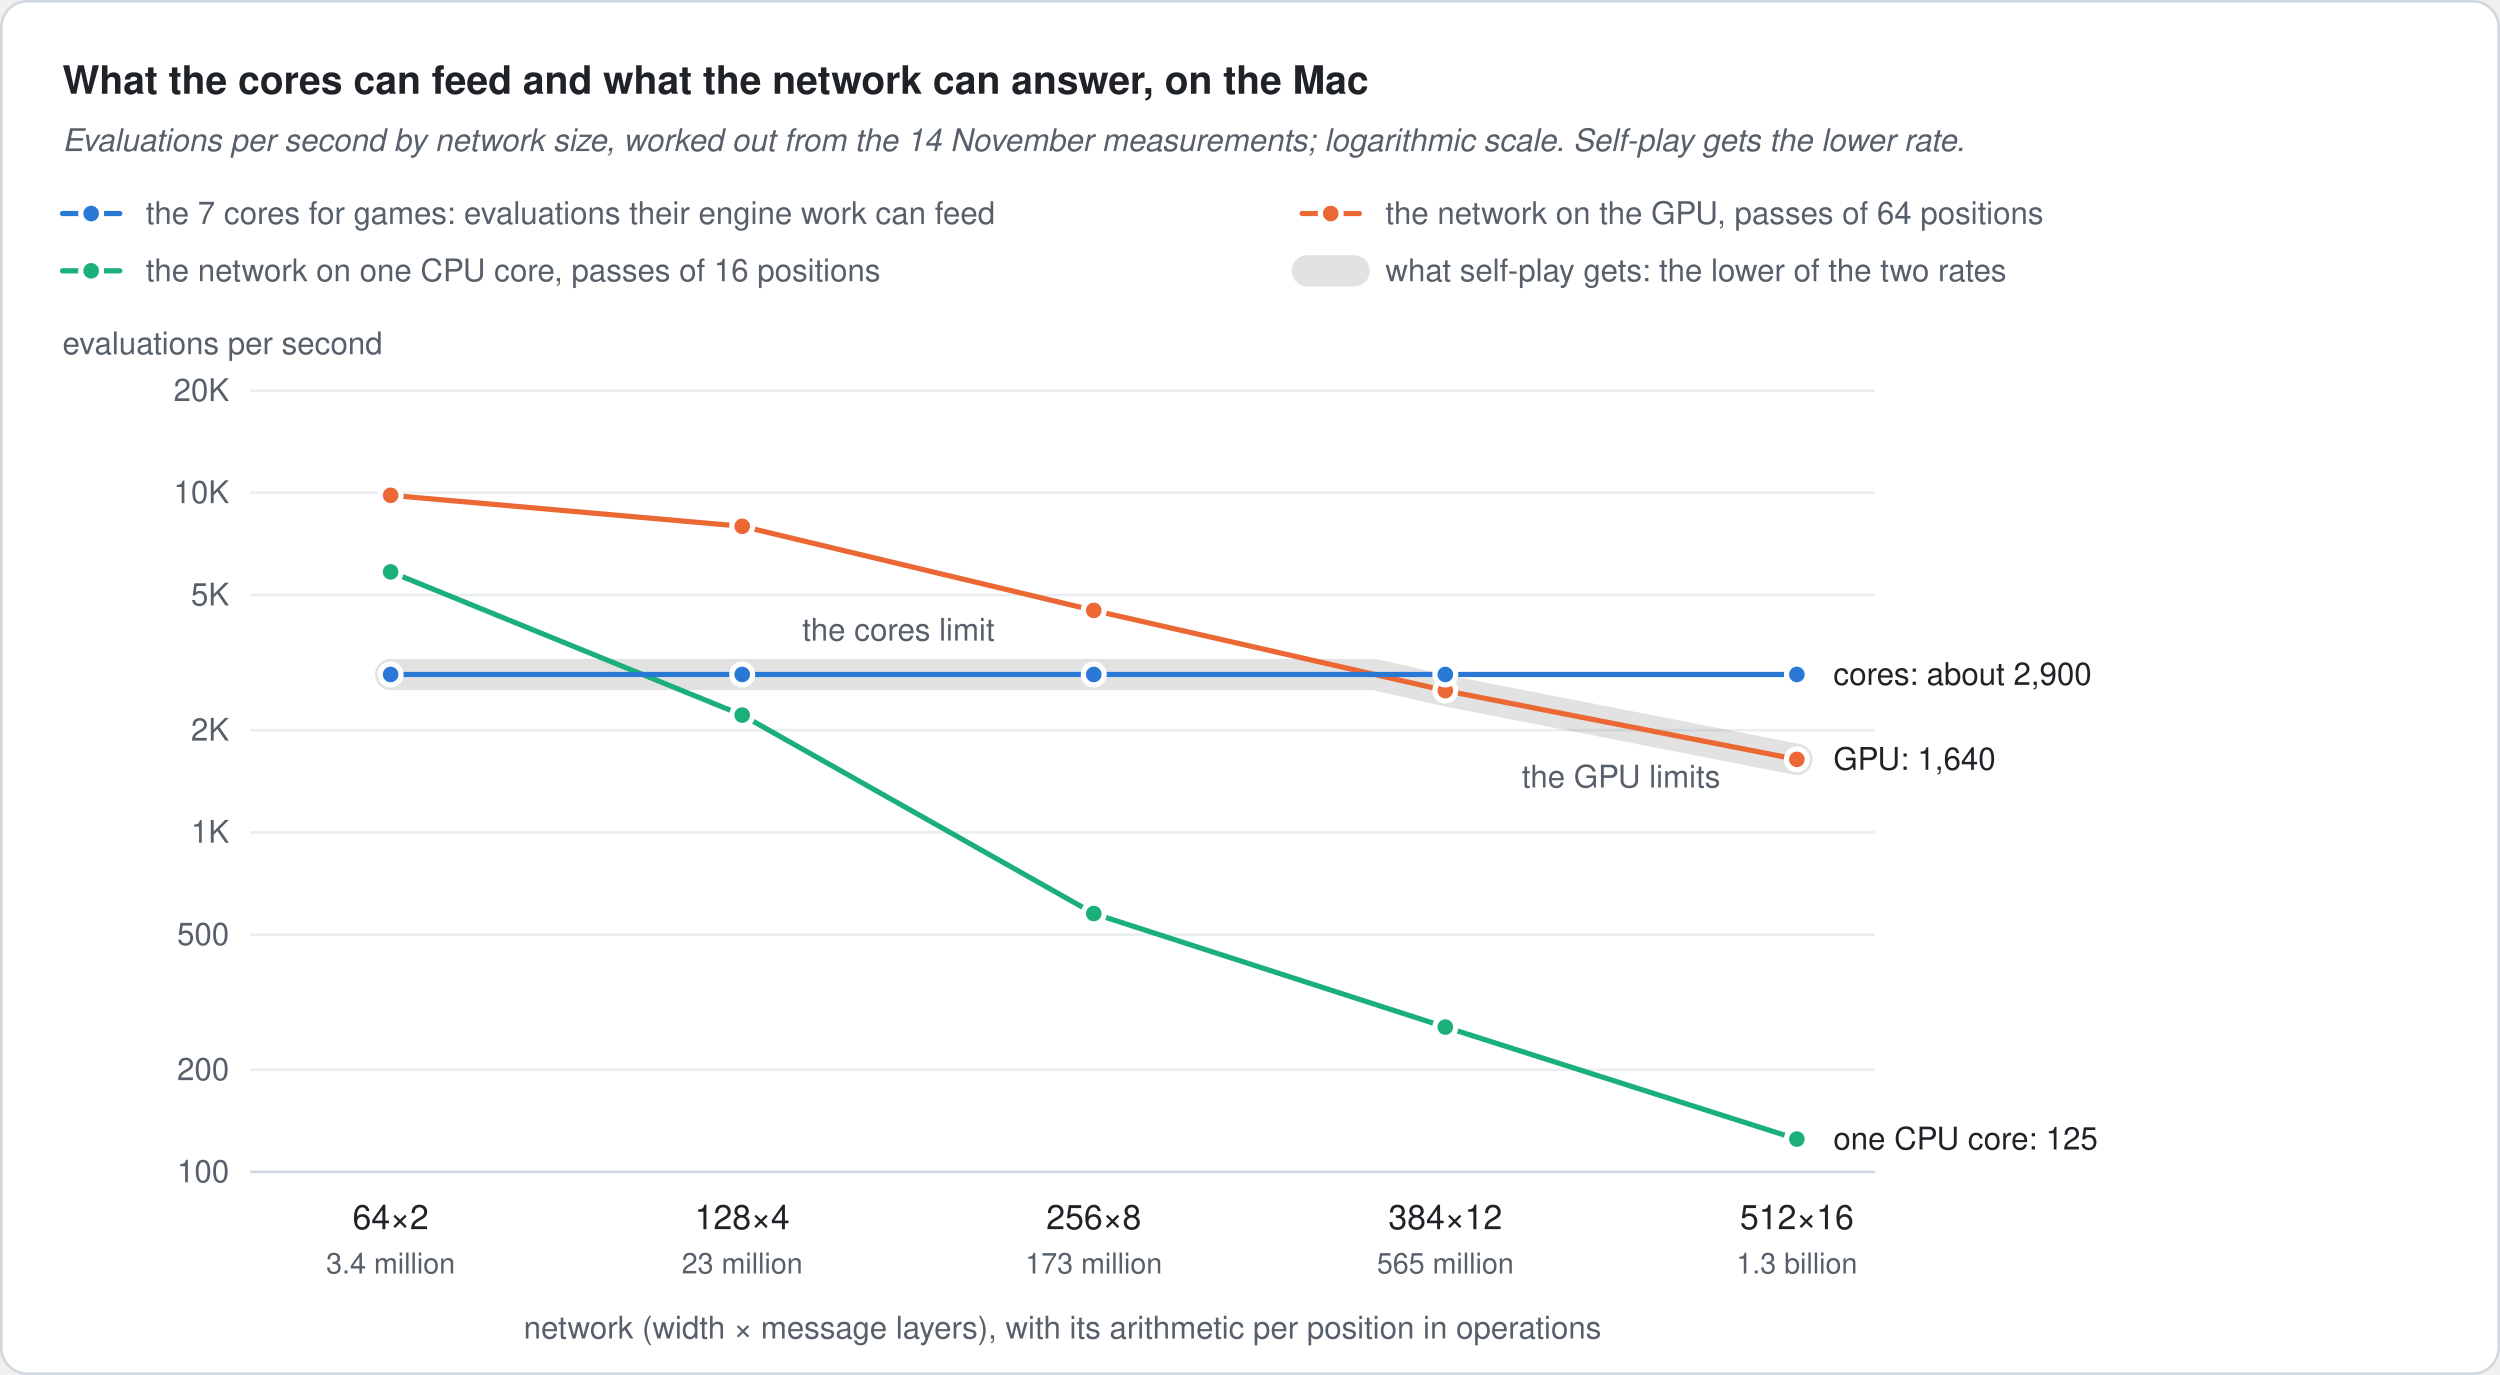
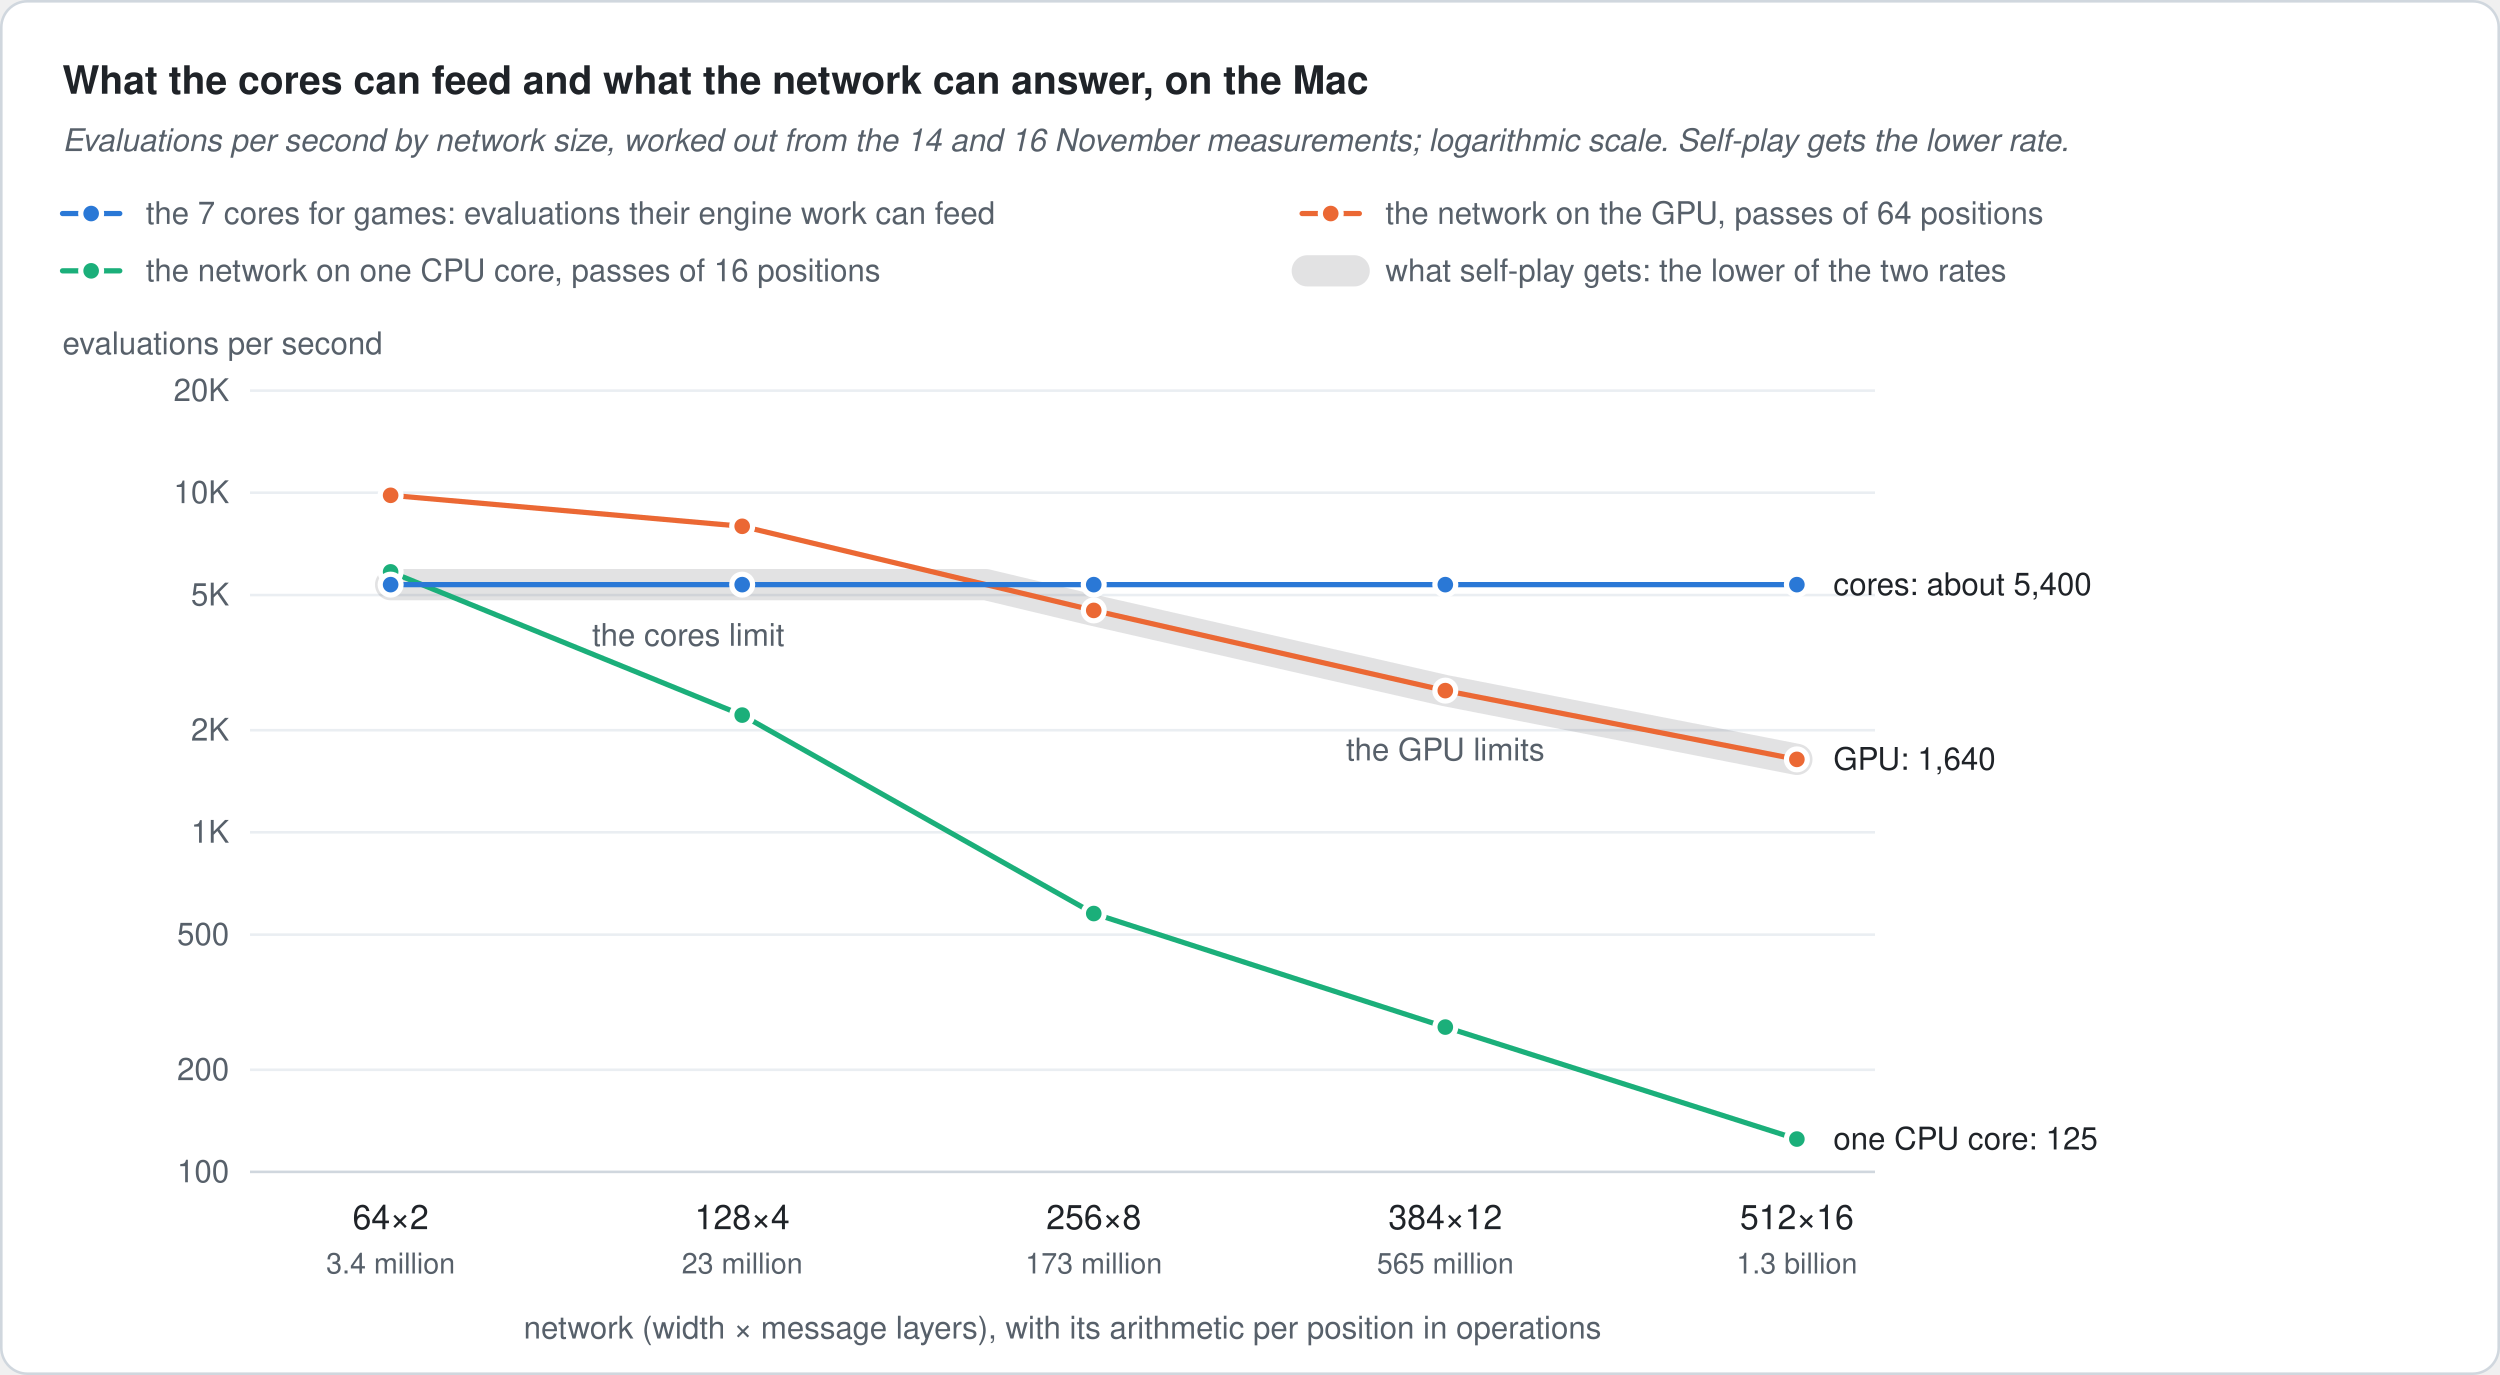
<svg xmlns="http://www.w3.org/2000/svg" width="960" height="528" viewBox="0 0 960 528" role="img" aria-labelledby="title desc">
  <defs>
    <style>
      text { font-family: -apple-system, BlinkMacSystemFont, "Segoe UI", Helvetica, Arial, sans-serif; fill: #1f2328; }
      .title { font-size: 15px; font-weight: 600; }
      .sub { font-size: 12px; fill: #57606a; font-style: italic; }
      .label { font-size: 12px; fill: #57606a; }
      .tick { font-size: 12px; fill: #57606a; font-variant-numeric: tabular-nums; }
      .body { font-size: 13px; }
      .end { font-size: 12px; }
      .small { font-size: 11px; fill: #57606a; }
    </style>
  </defs>
  <rect x="0.5" y="0.5" width="959" height="527" rx="10" fill="#ffffff" stroke="#d0d7de" />
  <text class="title" x="24" y="36">What the cores can feed and what the network can answer, on the Mac</text>
-   <text class="sub" x="24" y="58">Evaluations per second by network size, worked out from the 14 November measurements; logarithmic scale. Self-play gets the lower rate.</text>
+   <text class="sub" x="24" y="58">Evaluations per second by network size, worked out from the 14 and 16 November measurements; logarithmic scale. Self-play gets the lower rate.</text>
  <line x1="24" y1="82" x2="46" y2="82" stroke="#2a78d6" stroke-width="2" stroke-linecap="round" />
  <circle cx="35" cy="82" r="4" fill="#2a78d6" stroke="#ffffff" stroke-width="2" />
  <text class="label" x="56" y="86">the 7 cores for games: evaluations their engine work can feed</text>
  <line x1="500" y1="82" x2="522" y2="82" stroke="#eb6834" stroke-width="2" stroke-linecap="round" />
  <circle cx="511" cy="82" r="4" fill="#eb6834" stroke="#ffffff" stroke-width="2" />
  <text class="label" x="532" y="86">the network on the GPU, passes of 64 positions</text>
  <line x1="24" y1="104" x2="46" y2="104" stroke="#1baf7a" stroke-width="2" stroke-linecap="round" />
  <circle cx="35" cy="104" r="4" fill="#1baf7a" stroke="#ffffff" stroke-width="2" />
  <text class="label" x="56" y="108">the network on one CPU core, passes of 16 positions</text>
  <line x1="502" y1="104" x2="520" y2="104" stroke="#1f2328" stroke-opacity="0.13" stroke-width="12" stroke-linecap="round" />
  <text class="label" x="532" y="108">what self-play gets: the lower of the two rates</text>
  <text class="label" x="24" y="136">evaluations per second</text>
  <line x1="96" y1="450.0" x2="720" y2="450.0" stroke="#d0d7de" stroke-width="1" />
  <text class="tick" x="88" y="454.0" text-anchor="end">100</text>
  <line x1="96" y1="410.8" x2="720" y2="410.8" stroke="#eaeef2" stroke-width="1" />
  <text class="tick" x="88" y="414.8" text-anchor="end">200</text>
  <line x1="96" y1="358.9" x2="720" y2="358.9" stroke="#eaeef2" stroke-width="1" />
  <text class="tick" x="88" y="362.9" text-anchor="end">500</text>
  <line x1="96" y1="319.6" x2="720" y2="319.6" stroke="#eaeef2" stroke-width="1" />
  <text class="tick" x="88" y="323.6" text-anchor="end">1K</text>
  <line x1="96" y1="280.4" x2="720" y2="280.4" stroke="#eaeef2" stroke-width="1" />
  <text class="tick" x="88" y="284.4" text-anchor="end">2K</text>
  <line x1="96" y1="228.5" x2="720" y2="228.5" stroke="#eaeef2" stroke-width="1" />
  <text class="tick" x="88" y="232.5" text-anchor="end">5K</text>
  <line x1="96" y1="189.2" x2="720" y2="189.2" stroke="#eaeef2" stroke-width="1" />
  <text class="tick" x="88" y="193.2" text-anchor="end">10K</text>
  <line x1="96" y1="150.0" x2="720" y2="150.0" stroke="#eaeef2" stroke-width="1" />
  <text class="tick" x="88" y="154.0" text-anchor="end">20K</text>
  <text class="body" x="150" y="472" text-anchor="middle">64×2</text>
  <text class="small" x="150" y="489" text-anchor="middle">3.4 million</text>
  <text class="body" x="285" y="472" text-anchor="middle">128×4</text>
  <text class="small" x="285" y="489" text-anchor="middle">23 million</text>
  <text class="body" x="420" y="472" text-anchor="middle">256×8</text>
  <text class="small" x="420" y="489" text-anchor="middle">173 million</text>
  <text class="body" x="555" y="472" text-anchor="middle">384×12</text>
  <text class="small" x="555" y="489" text-anchor="middle">565 million</text>
  <text class="body" x="690" y="472" text-anchor="middle">512×16</text>
  <text class="small" x="690" y="489" text-anchor="middle">1.3 billion</text>
  <text class="label" x="408.0" y="514" text-anchor="middle">network (width × message layers), with its arithmetic per position in operations</text>
-   <path d="M 150.0 259.0 L 285.0 259.0 L 420.0 259.0 L 527.7 259.0 L 555.0 265.2 L 690.0 291.6" fill="none" stroke="#1f2328" stroke-opacity="0.13" stroke-width="12" stroke-linecap="round" stroke-linejoin="round" />
+   <path d="M 150.0 224.5 L 285.0 224.5 L 378.6 224.5 L 420.0 234.4 L 555.0 265.2 L 690.0 291.6" fill="none" stroke="#1f2328" stroke-opacity="0.13" stroke-width="12" stroke-linecap="round" stroke-linejoin="round" />
  <polyline points="150.0,219.6 285.0,274.6 420.0,350.8 555.0,394.4 690.0,437.4" fill="none" stroke="#1baf7a" stroke-width="2" stroke-linecap="round" stroke-linejoin="round" />
  <circle cx="150.0" cy="219.6" r="4" fill="#1baf7a" stroke="#ffffff" stroke-width="2" />
  <circle cx="285.0" cy="274.6" r="4" fill="#1baf7a" stroke="#ffffff" stroke-width="2" />
  <circle cx="420.0" cy="350.8" r="4" fill="#1baf7a" stroke="#ffffff" stroke-width="2" />
  <circle cx="555.0" cy="394.4" r="4" fill="#1baf7a" stroke="#ffffff" stroke-width="2" />
  <circle cx="690.0" cy="437.4" r="4" fill="#1baf7a" stroke="#ffffff" stroke-width="2" />
  <polyline points="150.0,190.2 285.0,202.1 420.0,234.4 555.0,265.2 690.0,291.6" fill="none" stroke="#eb6834" stroke-width="2" stroke-linecap="round" stroke-linejoin="round" />
  <circle cx="150.0" cy="190.2" r="4" fill="#eb6834" stroke="#ffffff" stroke-width="2" />
  <circle cx="285.0" cy="202.1" r="4" fill="#eb6834" stroke="#ffffff" stroke-width="2" />
  <circle cx="420.0" cy="234.4" r="4" fill="#eb6834" stroke="#ffffff" stroke-width="2" />
  <circle cx="555.0" cy="265.2" r="4" fill="#eb6834" stroke="#ffffff" stroke-width="2" />
  <circle cx="690.0" cy="291.6" r="4" fill="#eb6834" stroke="#ffffff" stroke-width="2" />
-   <polyline points="150.0,259.0 285.0,259.0 420.0,259.0 555.0,259.0 690.0,259.0" fill="none" stroke="#2a78d6" stroke-width="2" stroke-linecap="round" stroke-linejoin="round" />
-   <circle cx="150.0" cy="259.0" r="4" fill="#2a78d6" stroke="#ffffff" stroke-width="2" />
-   <circle cx="285.0" cy="259.0" r="4" fill="#2a78d6" stroke="#ffffff" stroke-width="2" />
-   <circle cx="420.0" cy="259.0" r="4" fill="#2a78d6" stroke="#ffffff" stroke-width="2" />
-   <circle cx="555.0" cy="259.0" r="4" fill="#2a78d6" stroke="#ffffff" stroke-width="2" />
-   <circle cx="690.0" cy="259.0" r="4" fill="#2a78d6" stroke="#ffffff" stroke-width="2" />
-   <text class="end" x="704" y="263.0">cores: about 2,900</text>
+   <polyline points="150.0,224.5 285.0,224.5 420.0,224.5 555.0,224.5 690.0,224.5" fill="none" stroke="#2a78d6" stroke-width="2" stroke-linecap="round" stroke-linejoin="round" />
+   <circle cx="150.0" cy="224.5" r="4" fill="#2a78d6" stroke="#ffffff" stroke-width="2" />
+   <circle cx="285.0" cy="224.5" r="4" fill="#2a78d6" stroke="#ffffff" stroke-width="2" />
+   <circle cx="420.0" cy="224.5" r="4" fill="#2a78d6" stroke="#ffffff" stroke-width="2" />
+   <circle cx="555.0" cy="224.5" r="4" fill="#2a78d6" stroke="#ffffff" stroke-width="2" />
+   <circle cx="690.0" cy="224.5" r="4" fill="#2a78d6" stroke="#ffffff" stroke-width="2" />
+   <text class="end" x="704" y="228.5">cores: about 5,400</text>
  <text class="end" x="704" y="295.6">GPU: 1,640</text>
  <text class="end" x="704" y="441.4">one CPU core: 125</text>
-   <text class="label" x="345.0" y="246.0" text-anchor="middle">the cores limit</text>
-   <text class="label" x="622.5" y="302.4" text-anchor="middle">the GPU limits</text>
+   <text class="label" x="264.3" y="248.0" text-anchor="middle">the cores limit</text>
+   <text class="label" x="555.0" y="292.0" text-anchor="middle">the GPU limits</text>
</svg>
